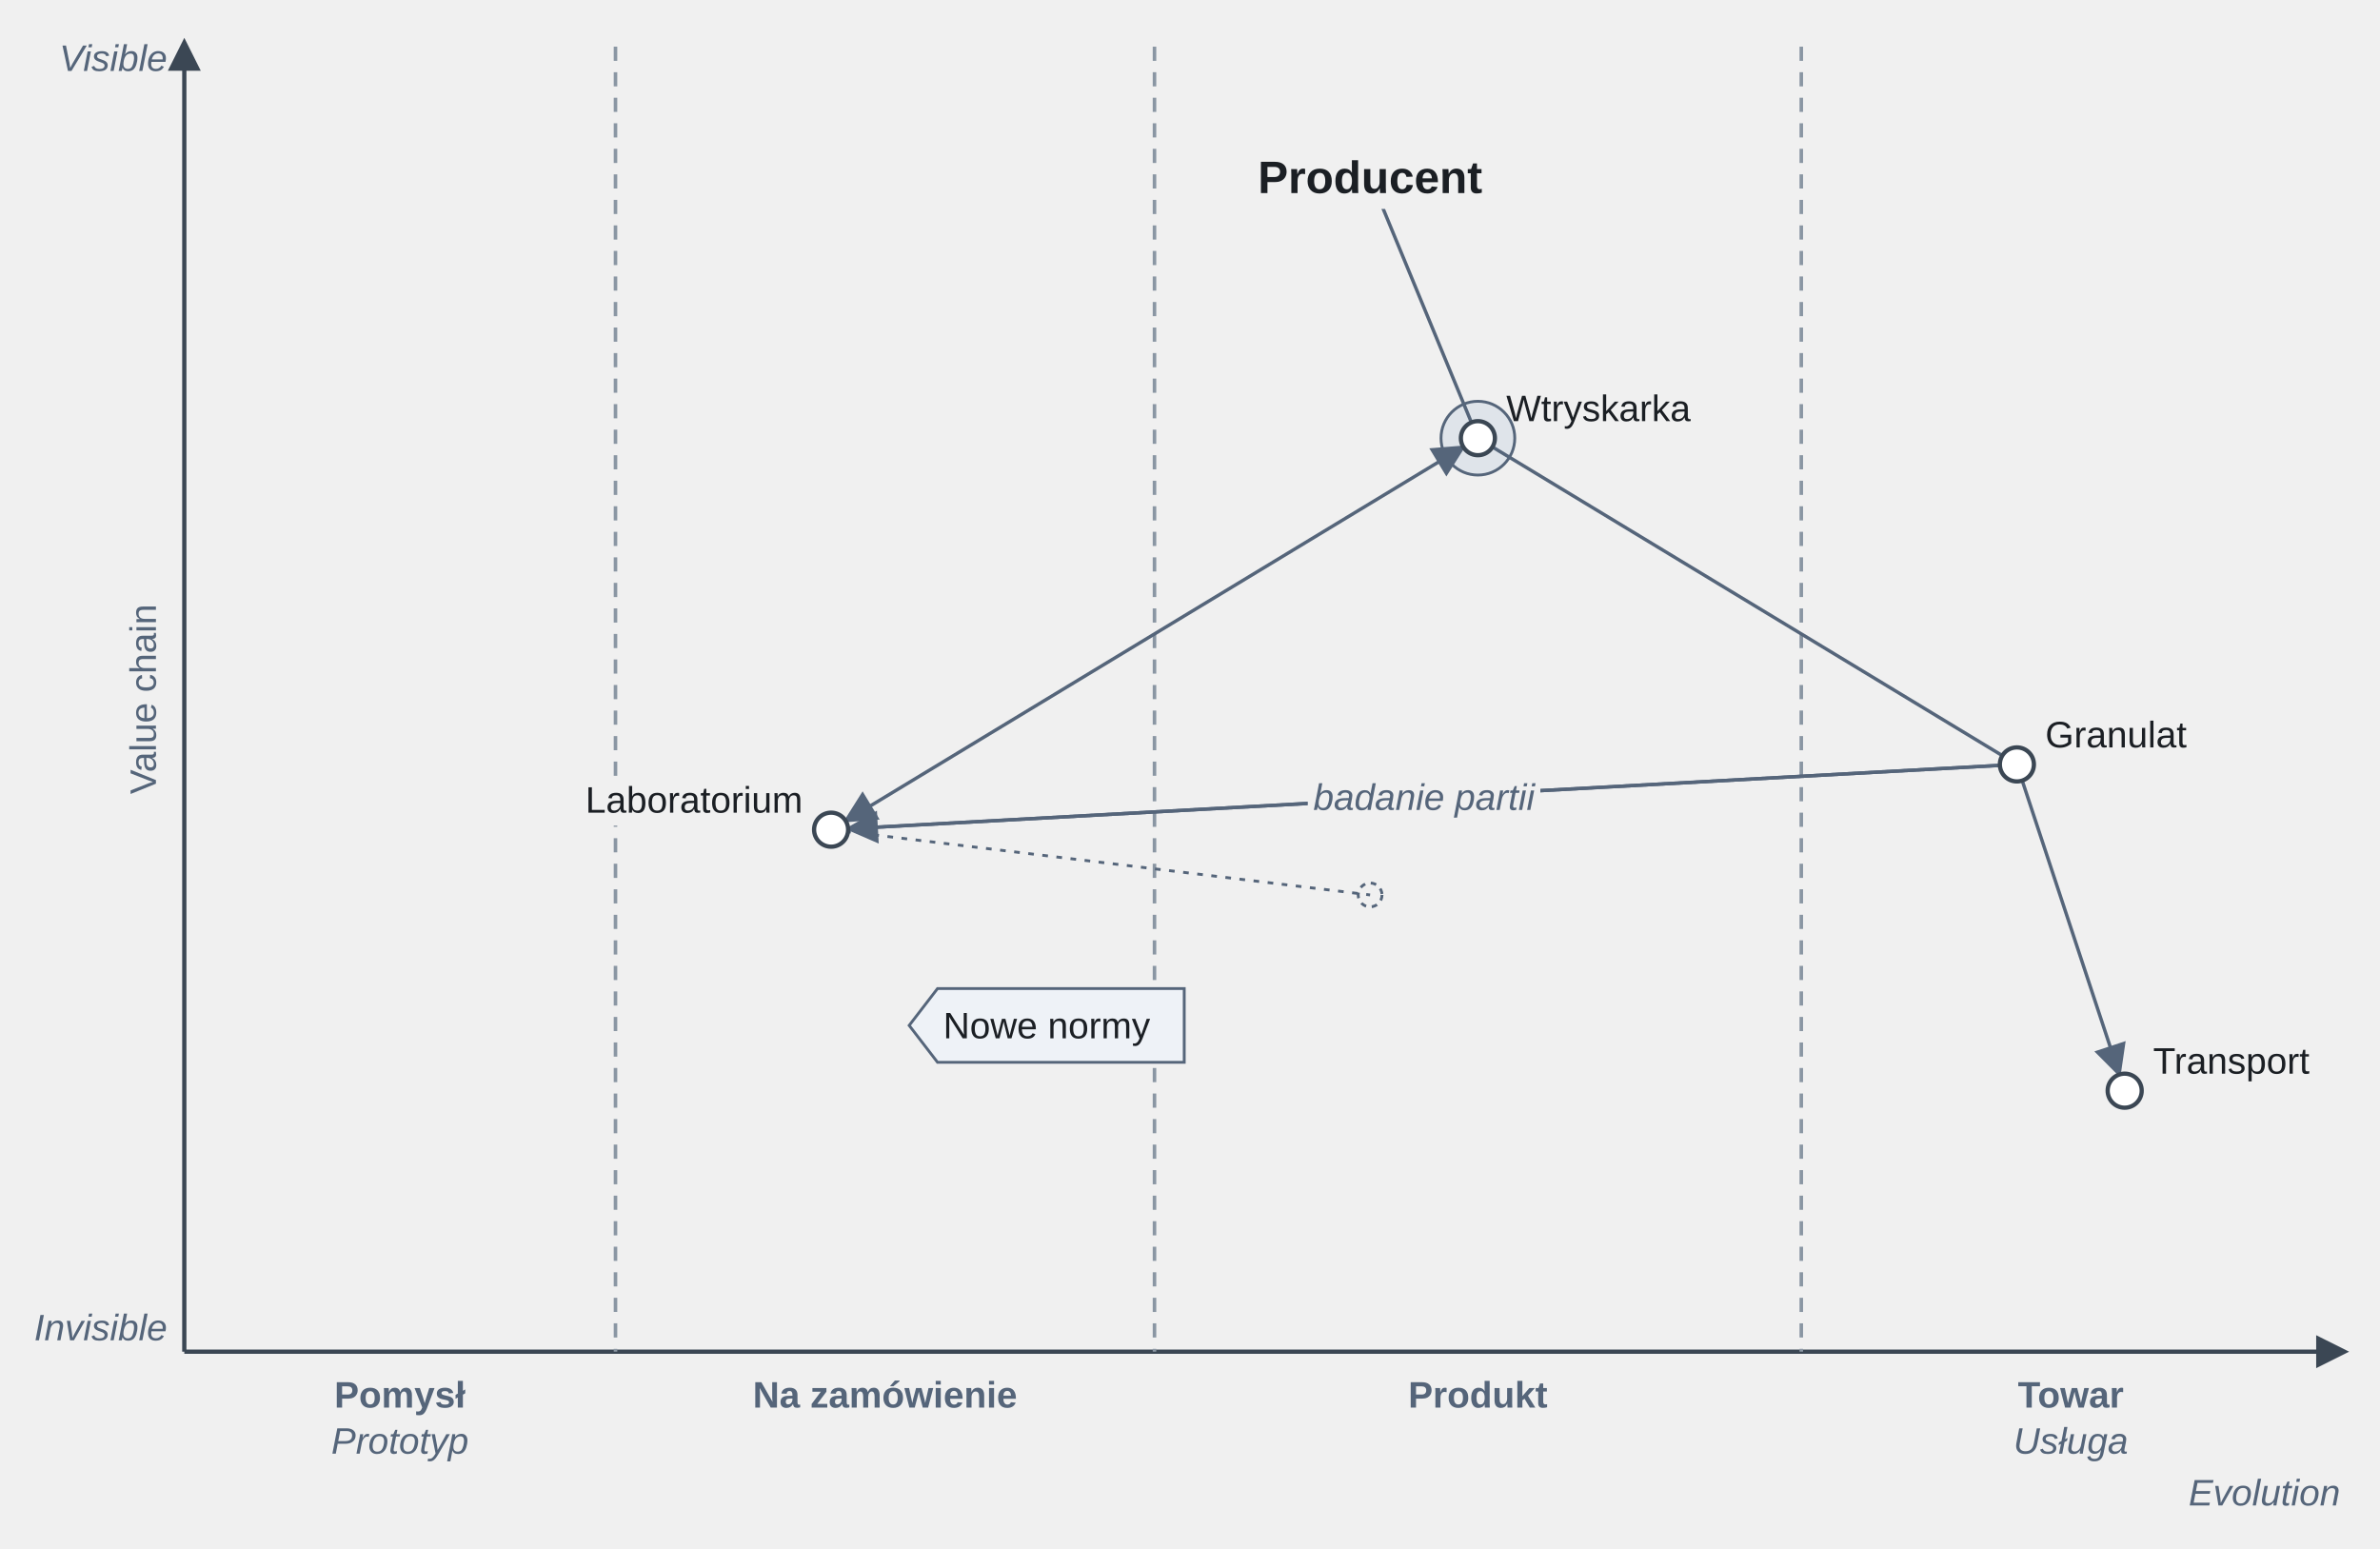
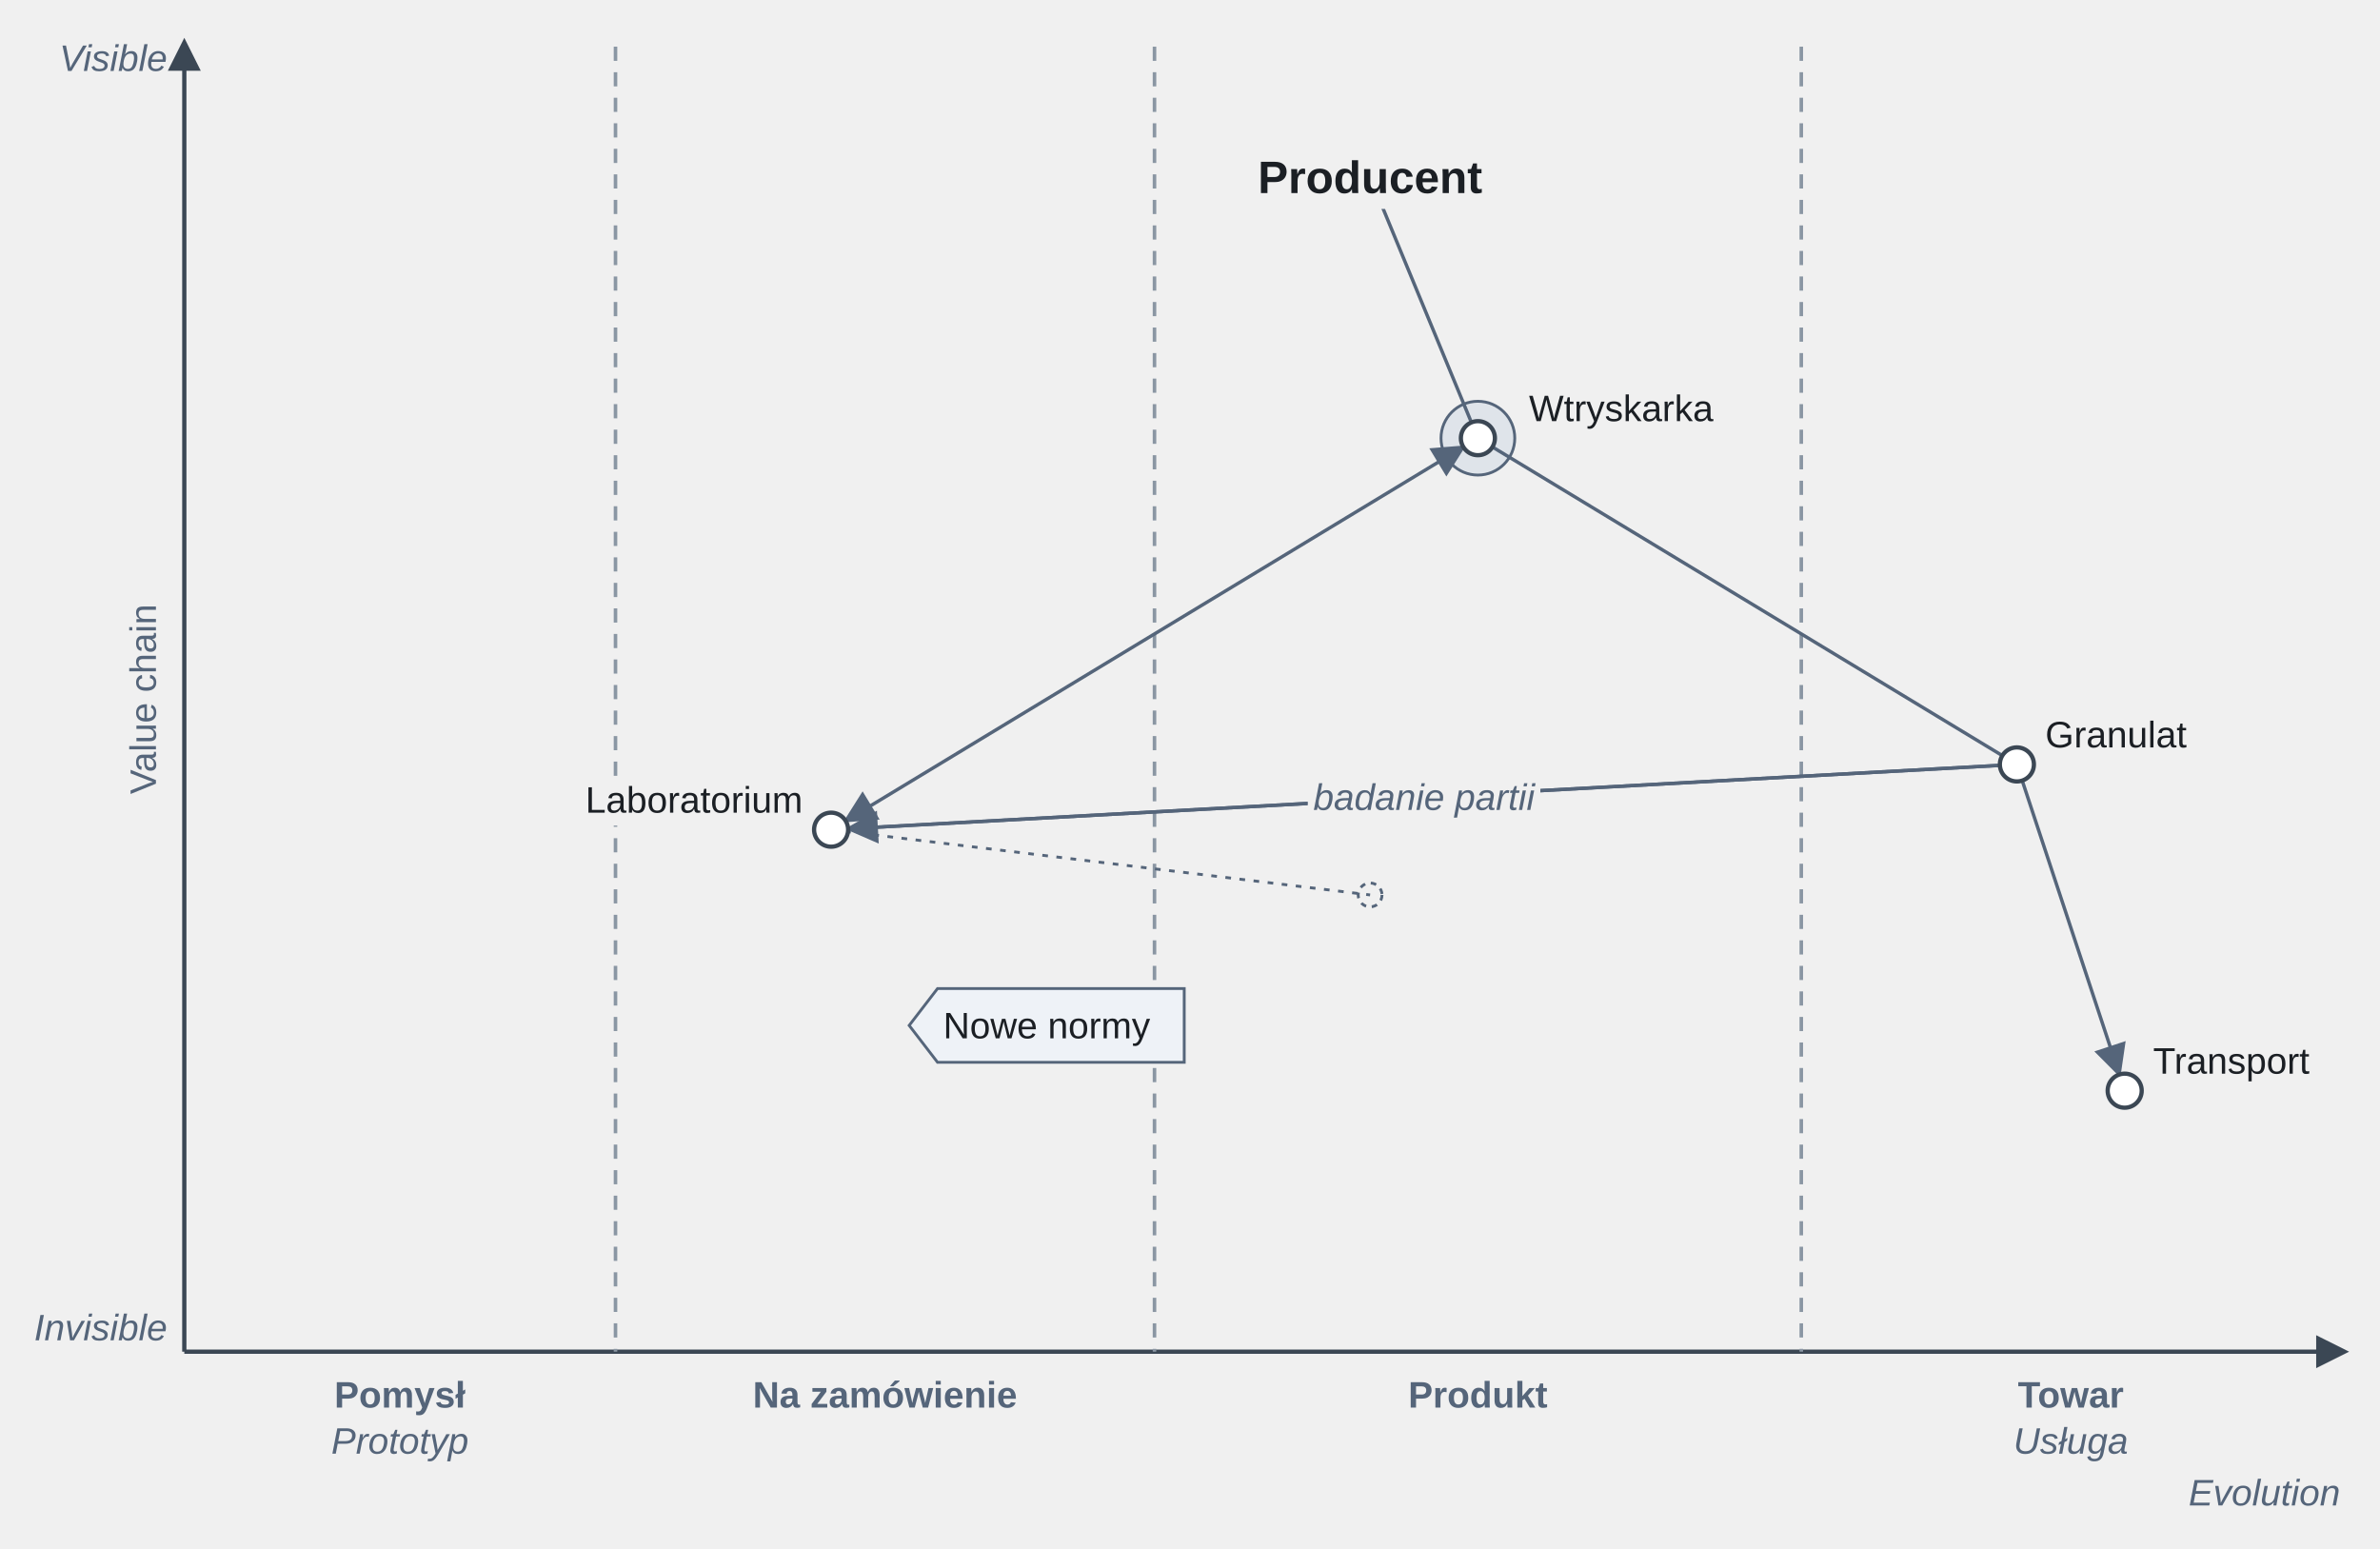
<svg xmlns="http://www.w3.org/2000/svg" version="1.1" width="838.97" height="545.9" viewBox="-64.97 -16.45 838.97 545.9" role="img" font-family="Arimo, Arial, 'Liberation Sans', sans-serif" font-size="16">
  <defs>
-     <clipPath id="label-holes-d9b6a098">
-       <path d="M-64.97 -16.45 L774 -16.45 L774 529.45 L-64.97 529.45 M395.97 256.7 L395.97 273.6 L478.03 273.6 L478.03 256.7 M377.34 36.4 L377.34 57.2 L458.66 57.2 L458.66 36.4 M464 119.65 L464 136.55 L533 136.55 L533 119.65 M654 234.65 L654 251.55 L707.86 251.55 L707.86 234.65 M139.4 257.65 L139.4 274.55 L220 274.55 L220 257.65 M692 349.65 L692 366.55 L751.63 366.55 L751.63 349.65" />
+     <clipPath id="label-holes-842d92d0">
+       <path d="M-64.97 -16.45 L774 -16.45 L774 529.45 L-64.97 529.45 M395.97 256.7 L395.97 273.6 L478.03 273.6 L478.03 256.7 M377.34 36.4 L377.34 57.2 L458.66 57.2 L458.66 36.4 M472 119.65 L472 136.55 L541 136.55 L541 119.65 M654 234.65 L654 251.55 L707.86 251.55 L707.86 234.65 M139.4 257.65 L139.4 274.55 L220 274.55 L220 257.65 M692 349.65 L692 366.55 L751.63 366.55 L751.63 349.65" />
    </clipPath>
  </defs>
  <circle cx="456" cy="138" r="13" fill="#dfe4ea" stroke="#55657a" stroke-width="1" />
  <g stroke="#3b4754" stroke-width="1.5">
    <line x1="0" y1="460" x2="0" y2="0" />
    <line x1="0" y1="460" x2="760" y2="460" />
  </g>
  <g stroke="#8a96a3" stroke-width="1.25" stroke-dasharray="5 4">
-     <g clip-path="url(#label-holes-d9b6a098)">
+     <g clip-path="url(#label-holes-842d92d0)">
      <line x1="152" y1="0" x2="152" y2="460" />
    </g>
    <line x1="342" y1="0" x2="342" y2="460" />
    <line x1="570" y1="0" x2="570" y2="460" />
  </g>
  <g stroke="#55657a" stroke-width="1.2">
-     <g clip-path="url(#label-holes-d9b6a098)">
+     <g clip-path="url(#label-holes-842d92d0)">
      <line x1="421.82" y1="55.24" x2="453.71" y2="132.45" />
    </g>
    <line x1="461.13" y1="141.11" x2="640.87" y2="249.89" />
    <line x1="647.88" y1="258.7" x2="682.12" y2="362.3" />
-     <g clip-path="url(#label-holes-d9b6a098)">
+     <g clip-path="url(#label-holes-842d92d0)">
      <line x1="233.99" y1="275.67" x2="640.01" y2="253.33" />
      <line x1="450.87" y1="141.11" x2="233.13" y2="272.89" />
      <line x1="640.01" y1="253.33" x2="233.99" y2="275.67" />
    </g>
  </g>
  <line x1="228" y1="276" x2="418" y2="299" stroke="#55657a" stroke-width="1" stroke-dasharray="2 3" />
  <g fill="#3b4754" stroke="#3b4754" stroke-width="1">
    <polygon points="0,-2 5,8 -5,8" />
    <polygon points="762,460 752,465 752,455" />
  </g>
  <g fill="#55657a" stroke="#55657a" stroke-width="1">
    <polygon points="682.12,362.3 674.23,354.38 683.73,351.24" />
    <polygon points="233.99,275.67 243.7,270.13 244.25,280.11" />
    <polygon points="233.13,272.89 239.1,263.44 244.28,271.99" />
    <polygon points="450.87,141.11 444.9,150.56 439.72,142.01" />
  </g>
  <circle cx="418" cy="299" r="4.2" fill="none" stroke="#55657a" stroke-width="1" stroke-dasharray="2 2" />
  <g fill="#ffffff" stroke="#3b4754" stroke-width="1.5">
    <circle cx="456" cy="138" r="6" />
    <circle cx="646" cy="253" r="6" />
    <circle cx="228" cy="276" r="6" />
    <circle cx="684" cy="368" r="6" />
  </g>
  <polygon points="352.48,332 265.52,332 255.52,345 265.52,358 352.48,358" fill="#eef2f7" stroke="#55657a" stroke-width="1" />
  <text x="-10" y="230" text-anchor="middle" font-size="13" fill="#55657a" transform="rotate(-90 -10 230)">Value chain</text>
  <g fill="#55657a" text-anchor="end">
    <text x="-6" y="8.55" font-size="13" font-style="italic">Visible</text>
    <text x="-6" y="456" font-size="13" font-style="italic">Invisible</text>
    <text x="760" y="514.2" font-size="13" font-style="italic">Evolution</text>
  </g>
  <g fill="#55657a" text-anchor="middle">
    <text x="76" y="479.7" font-size="13" font-weight="bold">Pomysł</text>
    <text x="76" y="495.95" font-size="13" font-style="italic">Prototyp</text>
    <text x="247" y="479.7" font-size="13" font-weight="bold">Na zamówienie</text>
    <text x="456" y="479.7" font-size="13" font-weight="bold">Produkt</text>
    <text x="665" y="479.7" font-size="13" font-weight="bold">Towar</text>
    <text x="665" y="495.95" font-size="13" font-style="italic">Usługa</text>
    <text x="437" y="269.05" font-size="13" font-style="italic">badanie partii</text>
  </g>
  <text x="418" y="51.6" text-anchor="middle" font-weight="bold" fill="#1b1f24">Producent</text>
  <g fill="#1b1f24">
-     <text x="466" y="132" font-size="13">Wtryskarka</text>
+     <text x="474" y="132" font-size="13">Wtryskarka</text>
    <text x="656" y="247" font-size="13">Granulat</text>
  </g>
  <text x="218" y="270" text-anchor="end" font-size="13" fill="#1b1f24">Laboratorium</text>
  <text x="694" y="362" font-size="13" fill="#1b1f24">Transport</text>
  <text x="304" y="349.55" text-anchor="middle" font-size="13" fill="#1b1f24">Nowe normy</text>
</svg>
